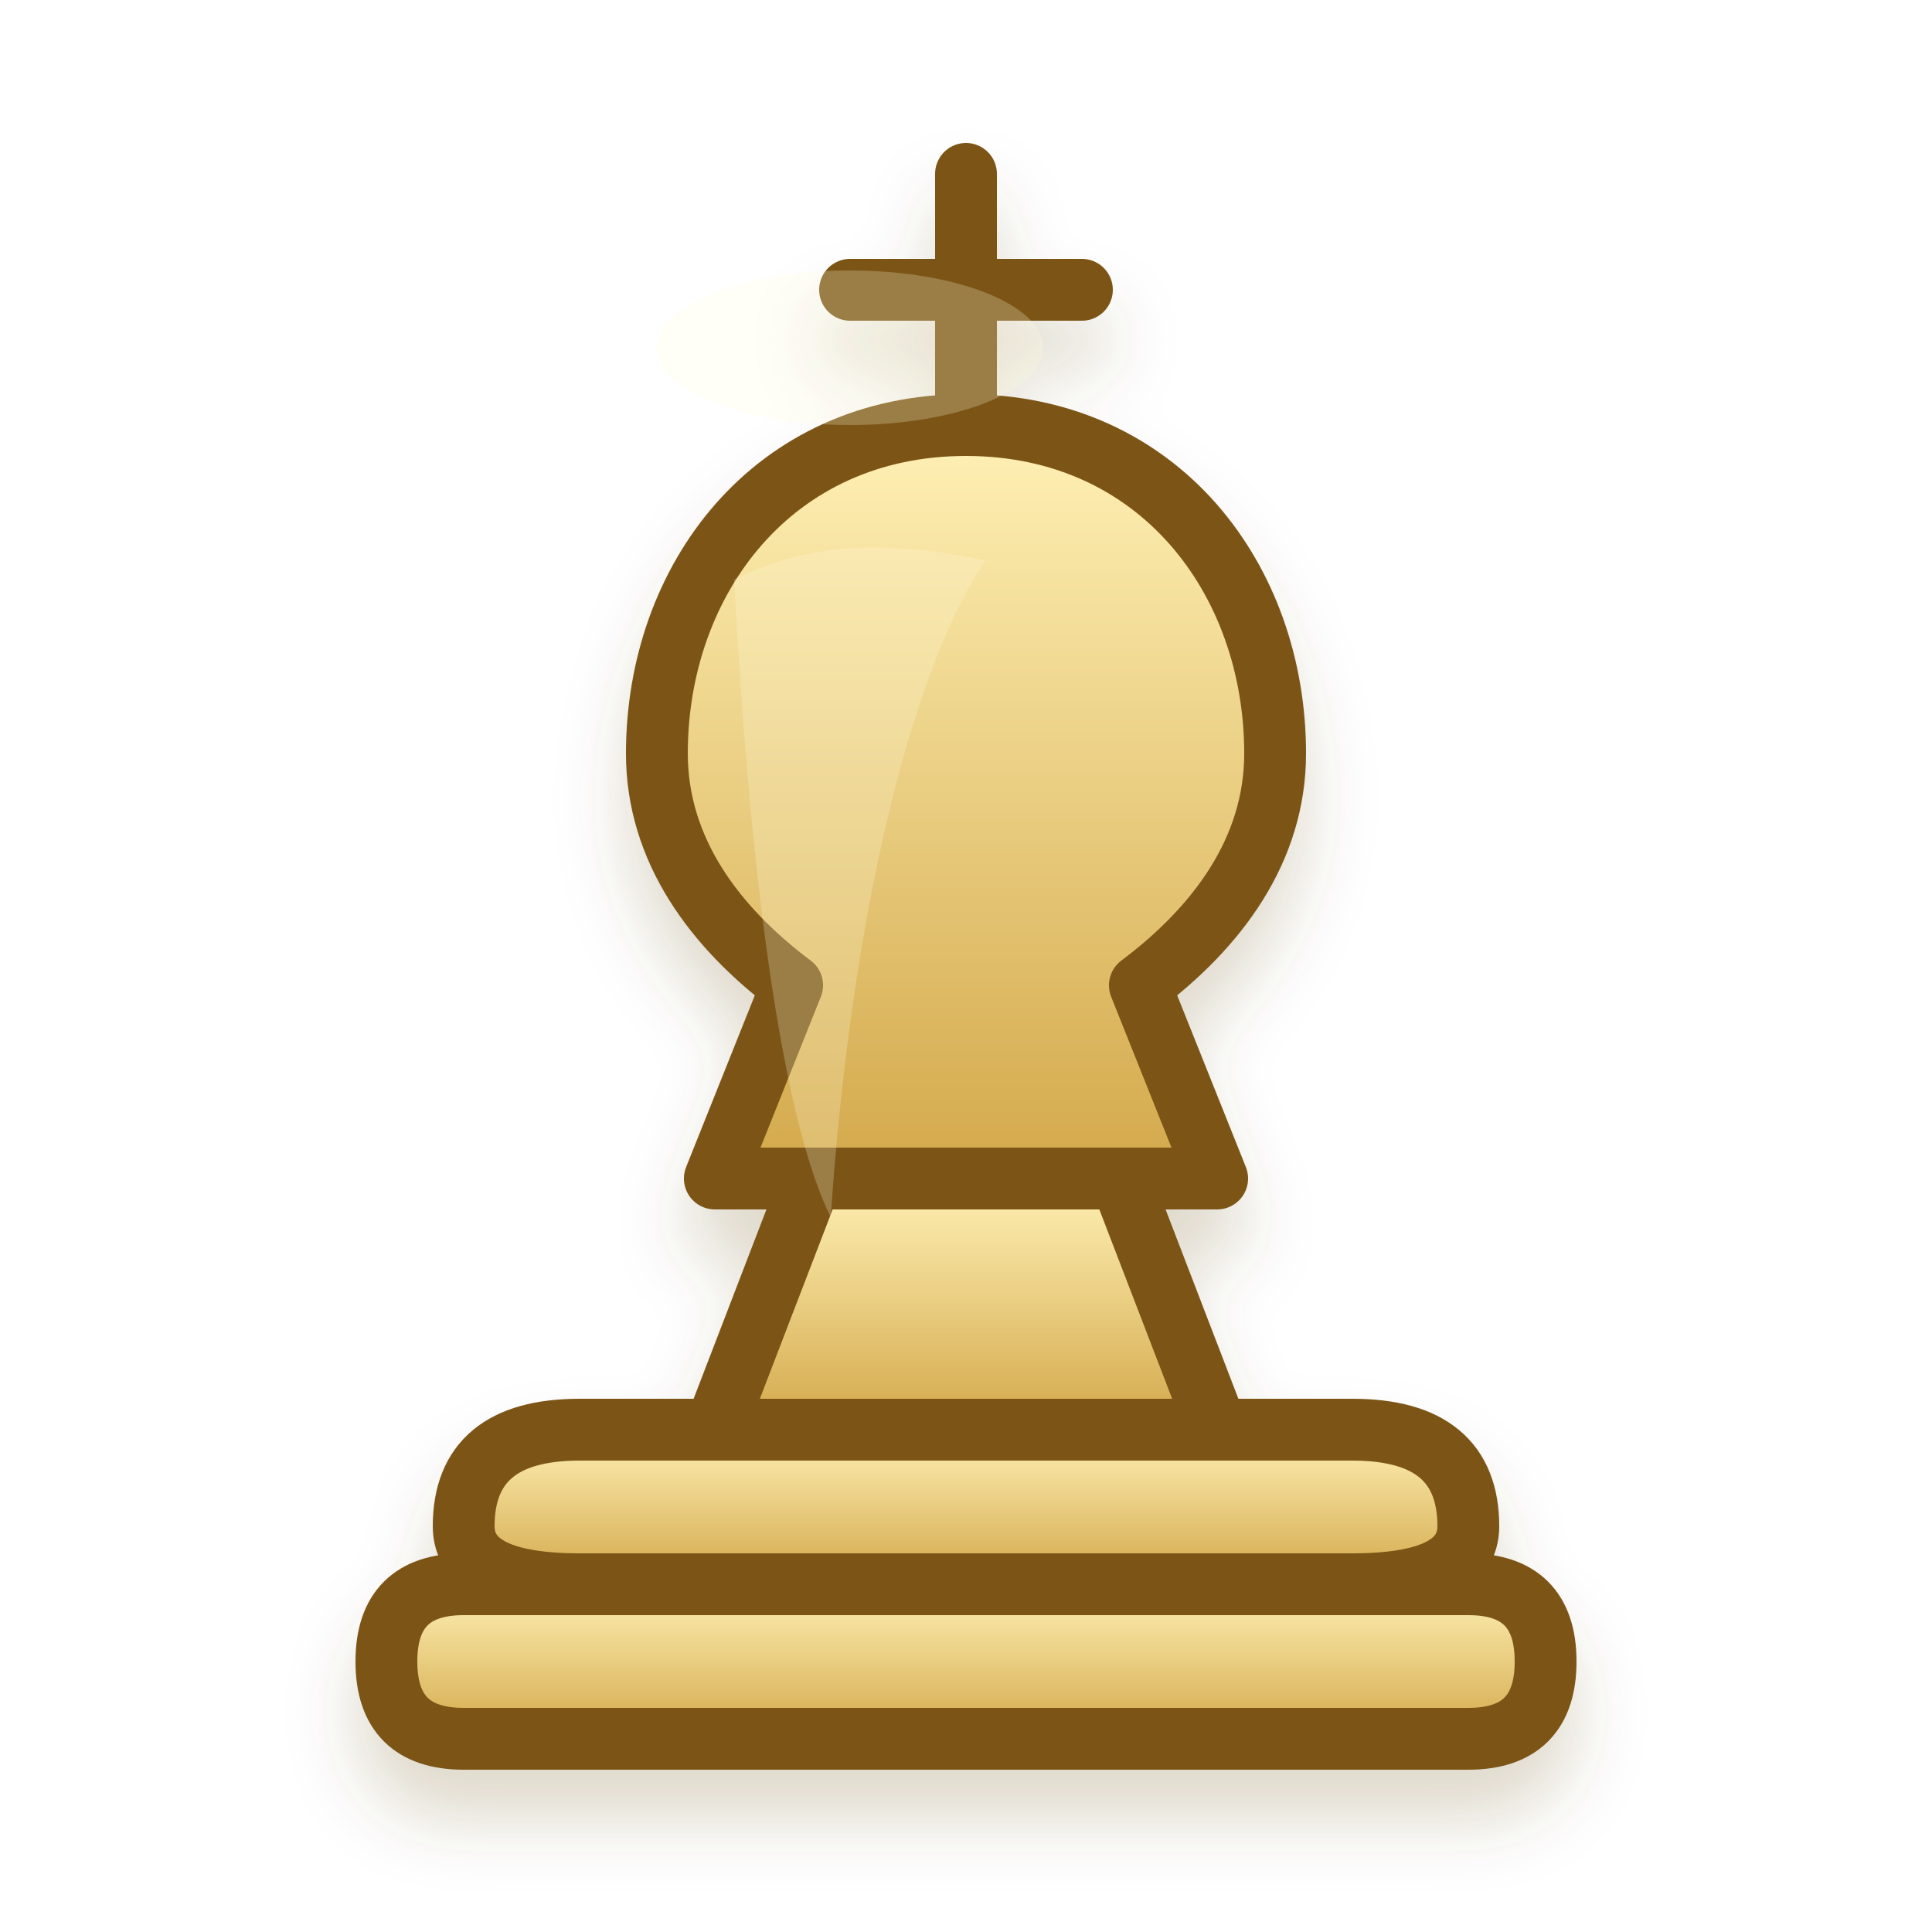
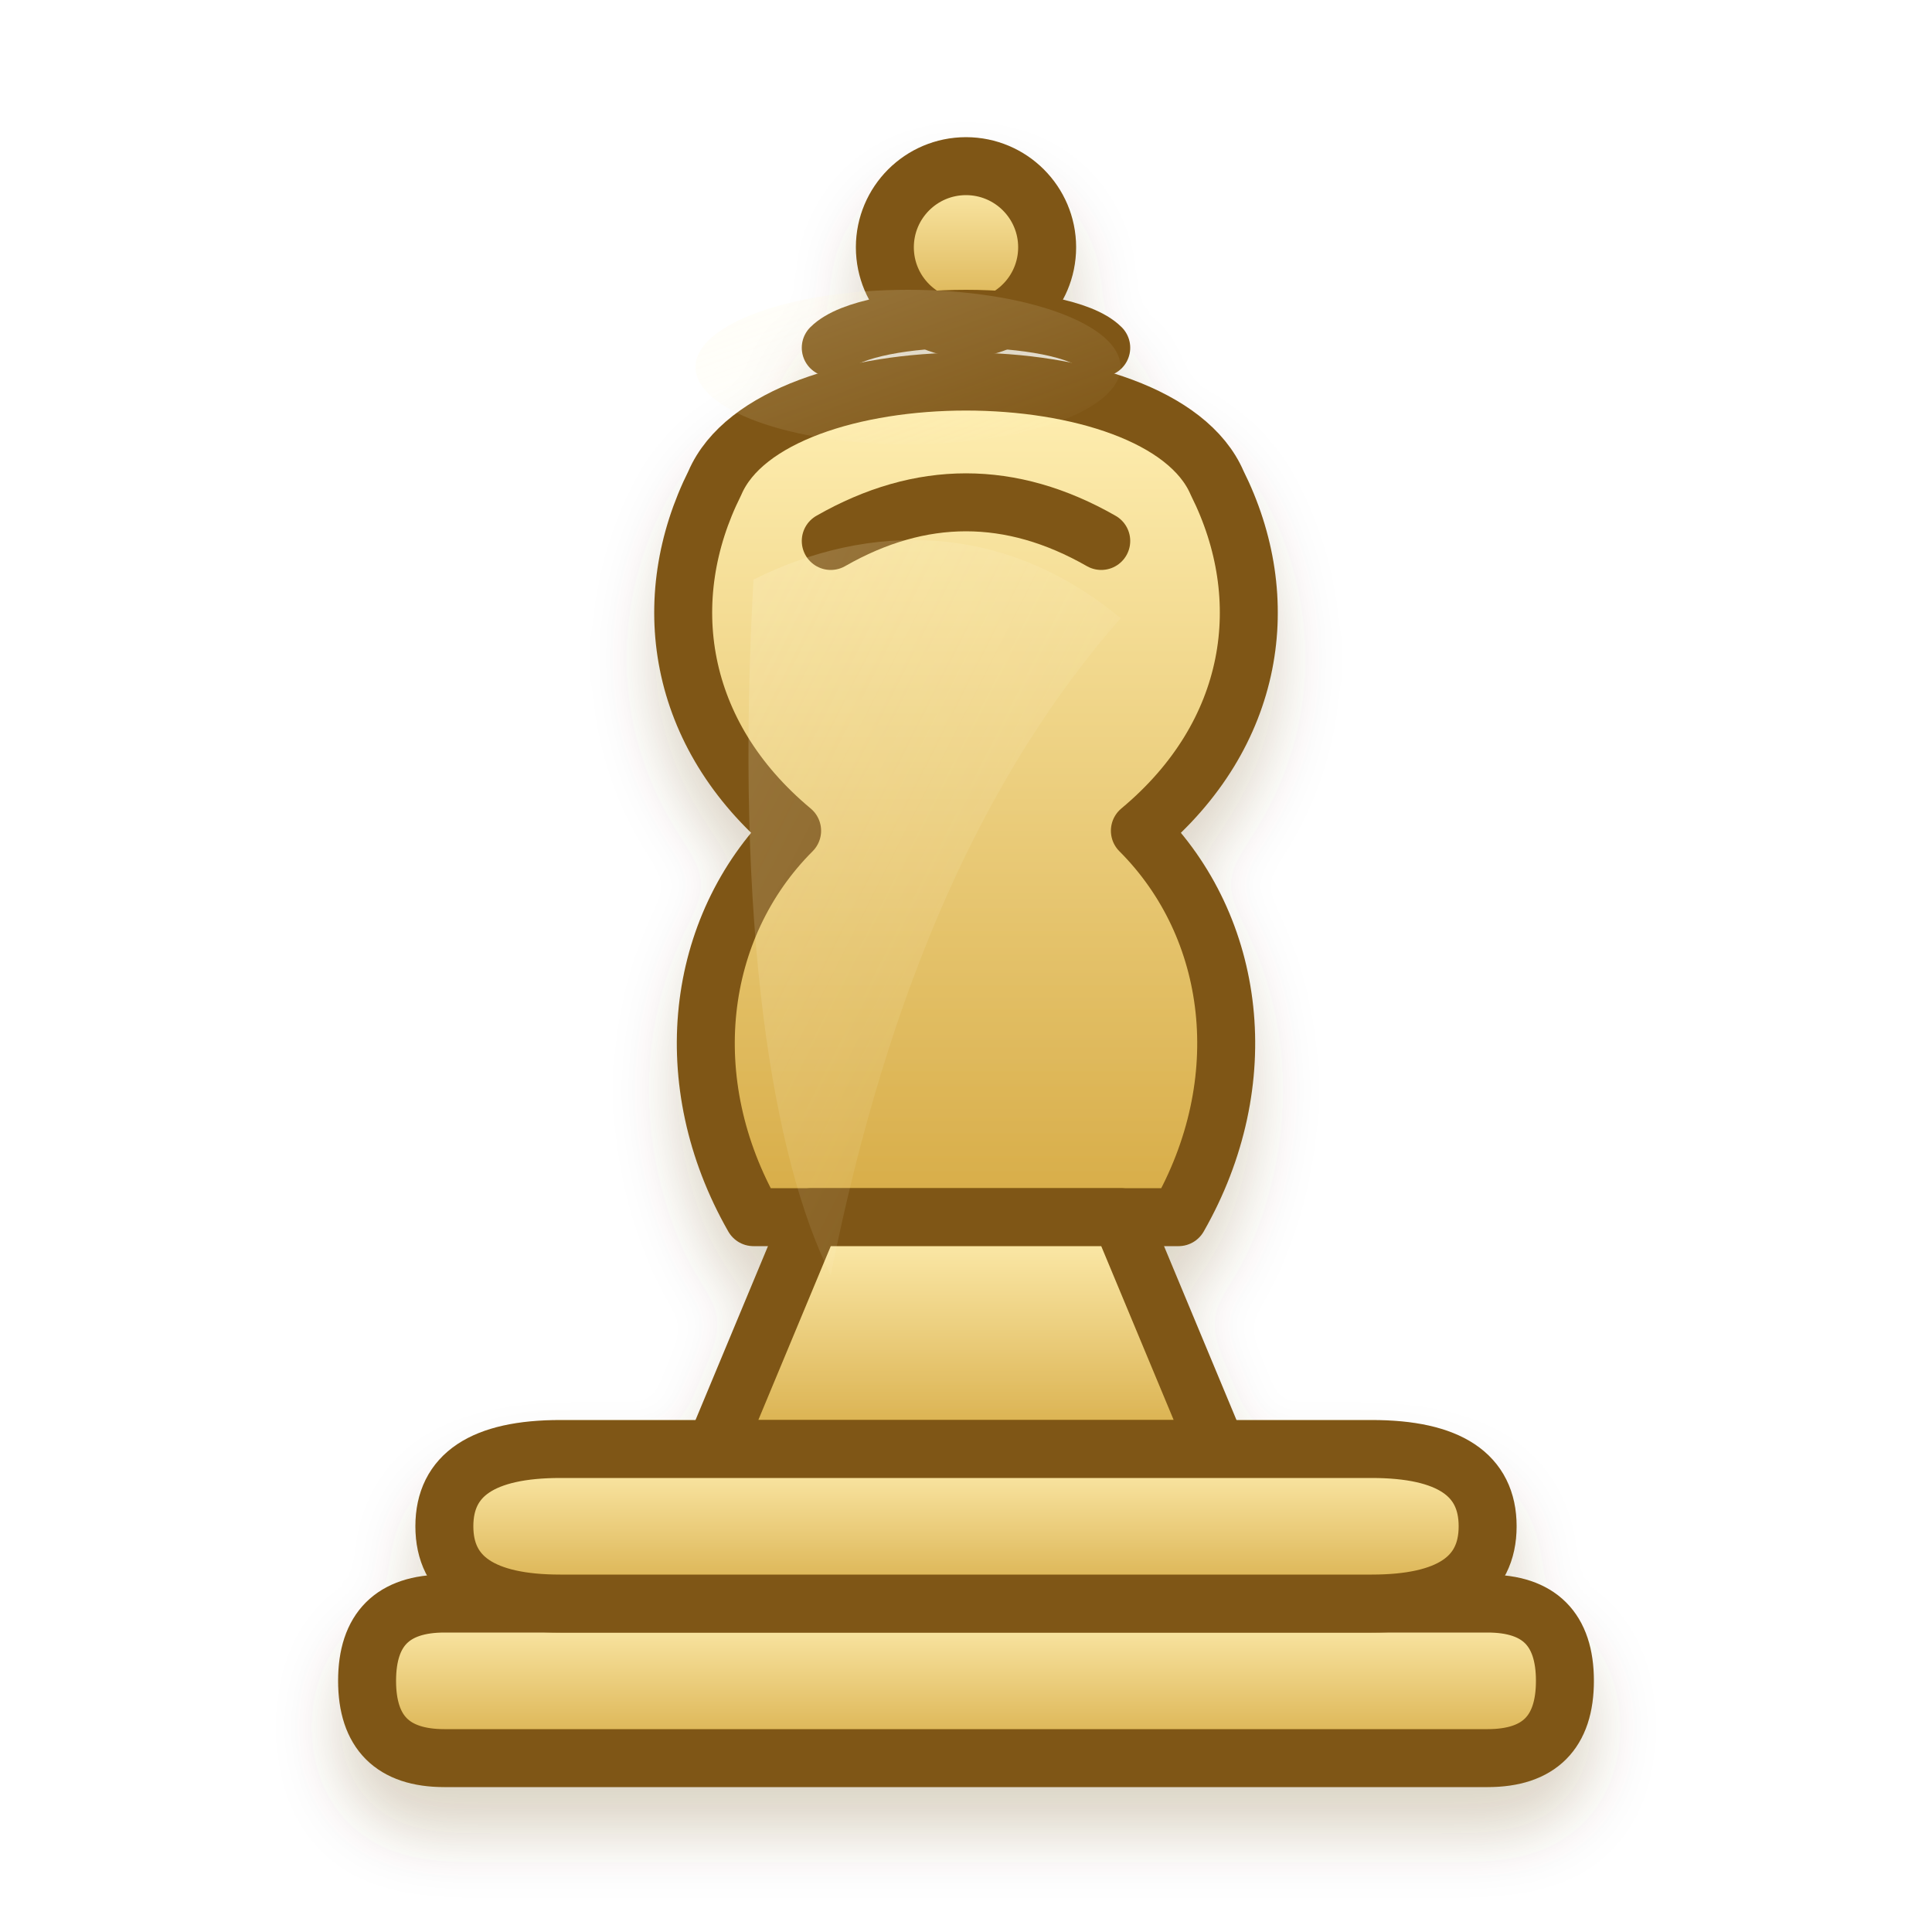
- <svg xmlns="http://www.w3.org/2000/svg" viewBox="0 0 100 100" role="img" aria-label="k">
+ <svg xmlns="http://www.w3.org/2000/svg" viewBox="0 0 100 100" aria-label="wk">
  <defs>
    <linearGradient id="g" x1="0" y1="0" x2="0" y2="1">
-       <stop offset="0%" stop-color="#fff1b6" />
-       <stop offset="100%" stop-color="#d3a84a" />
+       <stop offset="0%" stop-color="#ffefb2" />
+       <stop offset="100%" stop-color="#d7ac47" />
    </linearGradient>
-     <filter id="shadow" x="-20%" y="-20%" width="140%" height="160%">
-       <feDropShadow dx="0" dy="2.6" stdDeviation="1.8" flood-color="rgba(102,71,13,.2)" />
+     <linearGradient id="g2" x1="0" y1="0" x2="1" y2="1">
+       <stop offset="0%" stop-color="#fff7d6" stop-opacity=".92" />
+       <stop offset="100%" stop-color="#fff7d6" stop-opacity="0" />
+     </linearGradient>
+     <filter id="s" x="-20%" y="-20%" width="140%" height="160%">
+       <feDropShadow dx="0" dy="2.4" stdDeviation="1.6" flood-color="rgba(99,70,11,.22)" />
    </filter>
  </defs>
-   <g filter="url(#shadow)" fill="url(#g)" stroke="#7b5516" stroke-width="3.2" stroke-linecap="round" stroke-linejoin="round">
-     <path d="M50 9 V22" fill="none" />
-     <path d="M44 15 H56" fill="none" />
-     <path d="M50 22 C60 22 66 30 66 39 C66 44 63 48 59 51 L63 61 H37 L41 51 C37 48 34 44 34 39 C34 30 40 22 50 22 Z" />
-     <path d="M42 61 H58 L63 74 H37 Z" />
-     <path d="M24 82 H76 Q80 82 80 86 Q80 90 76 90 H24 Q20 90 20 86 Q20 82 24 82 Z" />
-     <path d="M30 74 H70 Q76 74 76 79 Q76 82 70 82 H30 Q24 82 24 79 Q24 74 30 74 Z" />
+   <g filter="url(#s)" fill="url(#g)" stroke="#7f5612" stroke-width="3" stroke-linecap="round" stroke-linejoin="round">
+     <circle cx="50" cy="12.8" r="4.2" />
+     <path d="M43 18 C45 16,55 16,57 18" fill="none" />
+     <path d="M37 25 C40 18,60 18,63 25 C66 31,65 38,59 43 C64 48,65 56,61 63 H39 C35 56 36 48 41 43 C35 38 34 31 37 25 Z" />
+     <path d="M43 28 Q50 24 57 28" fill="none" />
+     <path d="M42 63 H58 L63 75 H37 Z" />
+     <path d="M23 83 H77 Q81 83 81 87 Q81 91 77 91 H23 Q19 91 19 87 Q19 83 23 83 Z" />
+     <path d="M29 75 H71 Q77 75 77 79 Q77 83 71 83 H29 Q23 83 23 79 Q23 75 29 75 Z" />
  </g>
-   <g opacity="0.24" fill="#fff9dd">
-     <ellipse cx="44" cy="18" rx="10" ry="4" />
-     <path d="M38 30 C42 28,46 28,51 29 C47 35,44 48,43 63 C41 59,39 49,38 30 Z" />
+   <g opacity=".23" fill="url(#g2)">
+     <ellipse cx="47" cy="19" rx="11" ry="4" />
+     <path d="M39 30 C45 27,52 27,58 32 C51 40,46 51,43 66 C40 60,38 48,39 30Z" />
  </g>
</svg>
